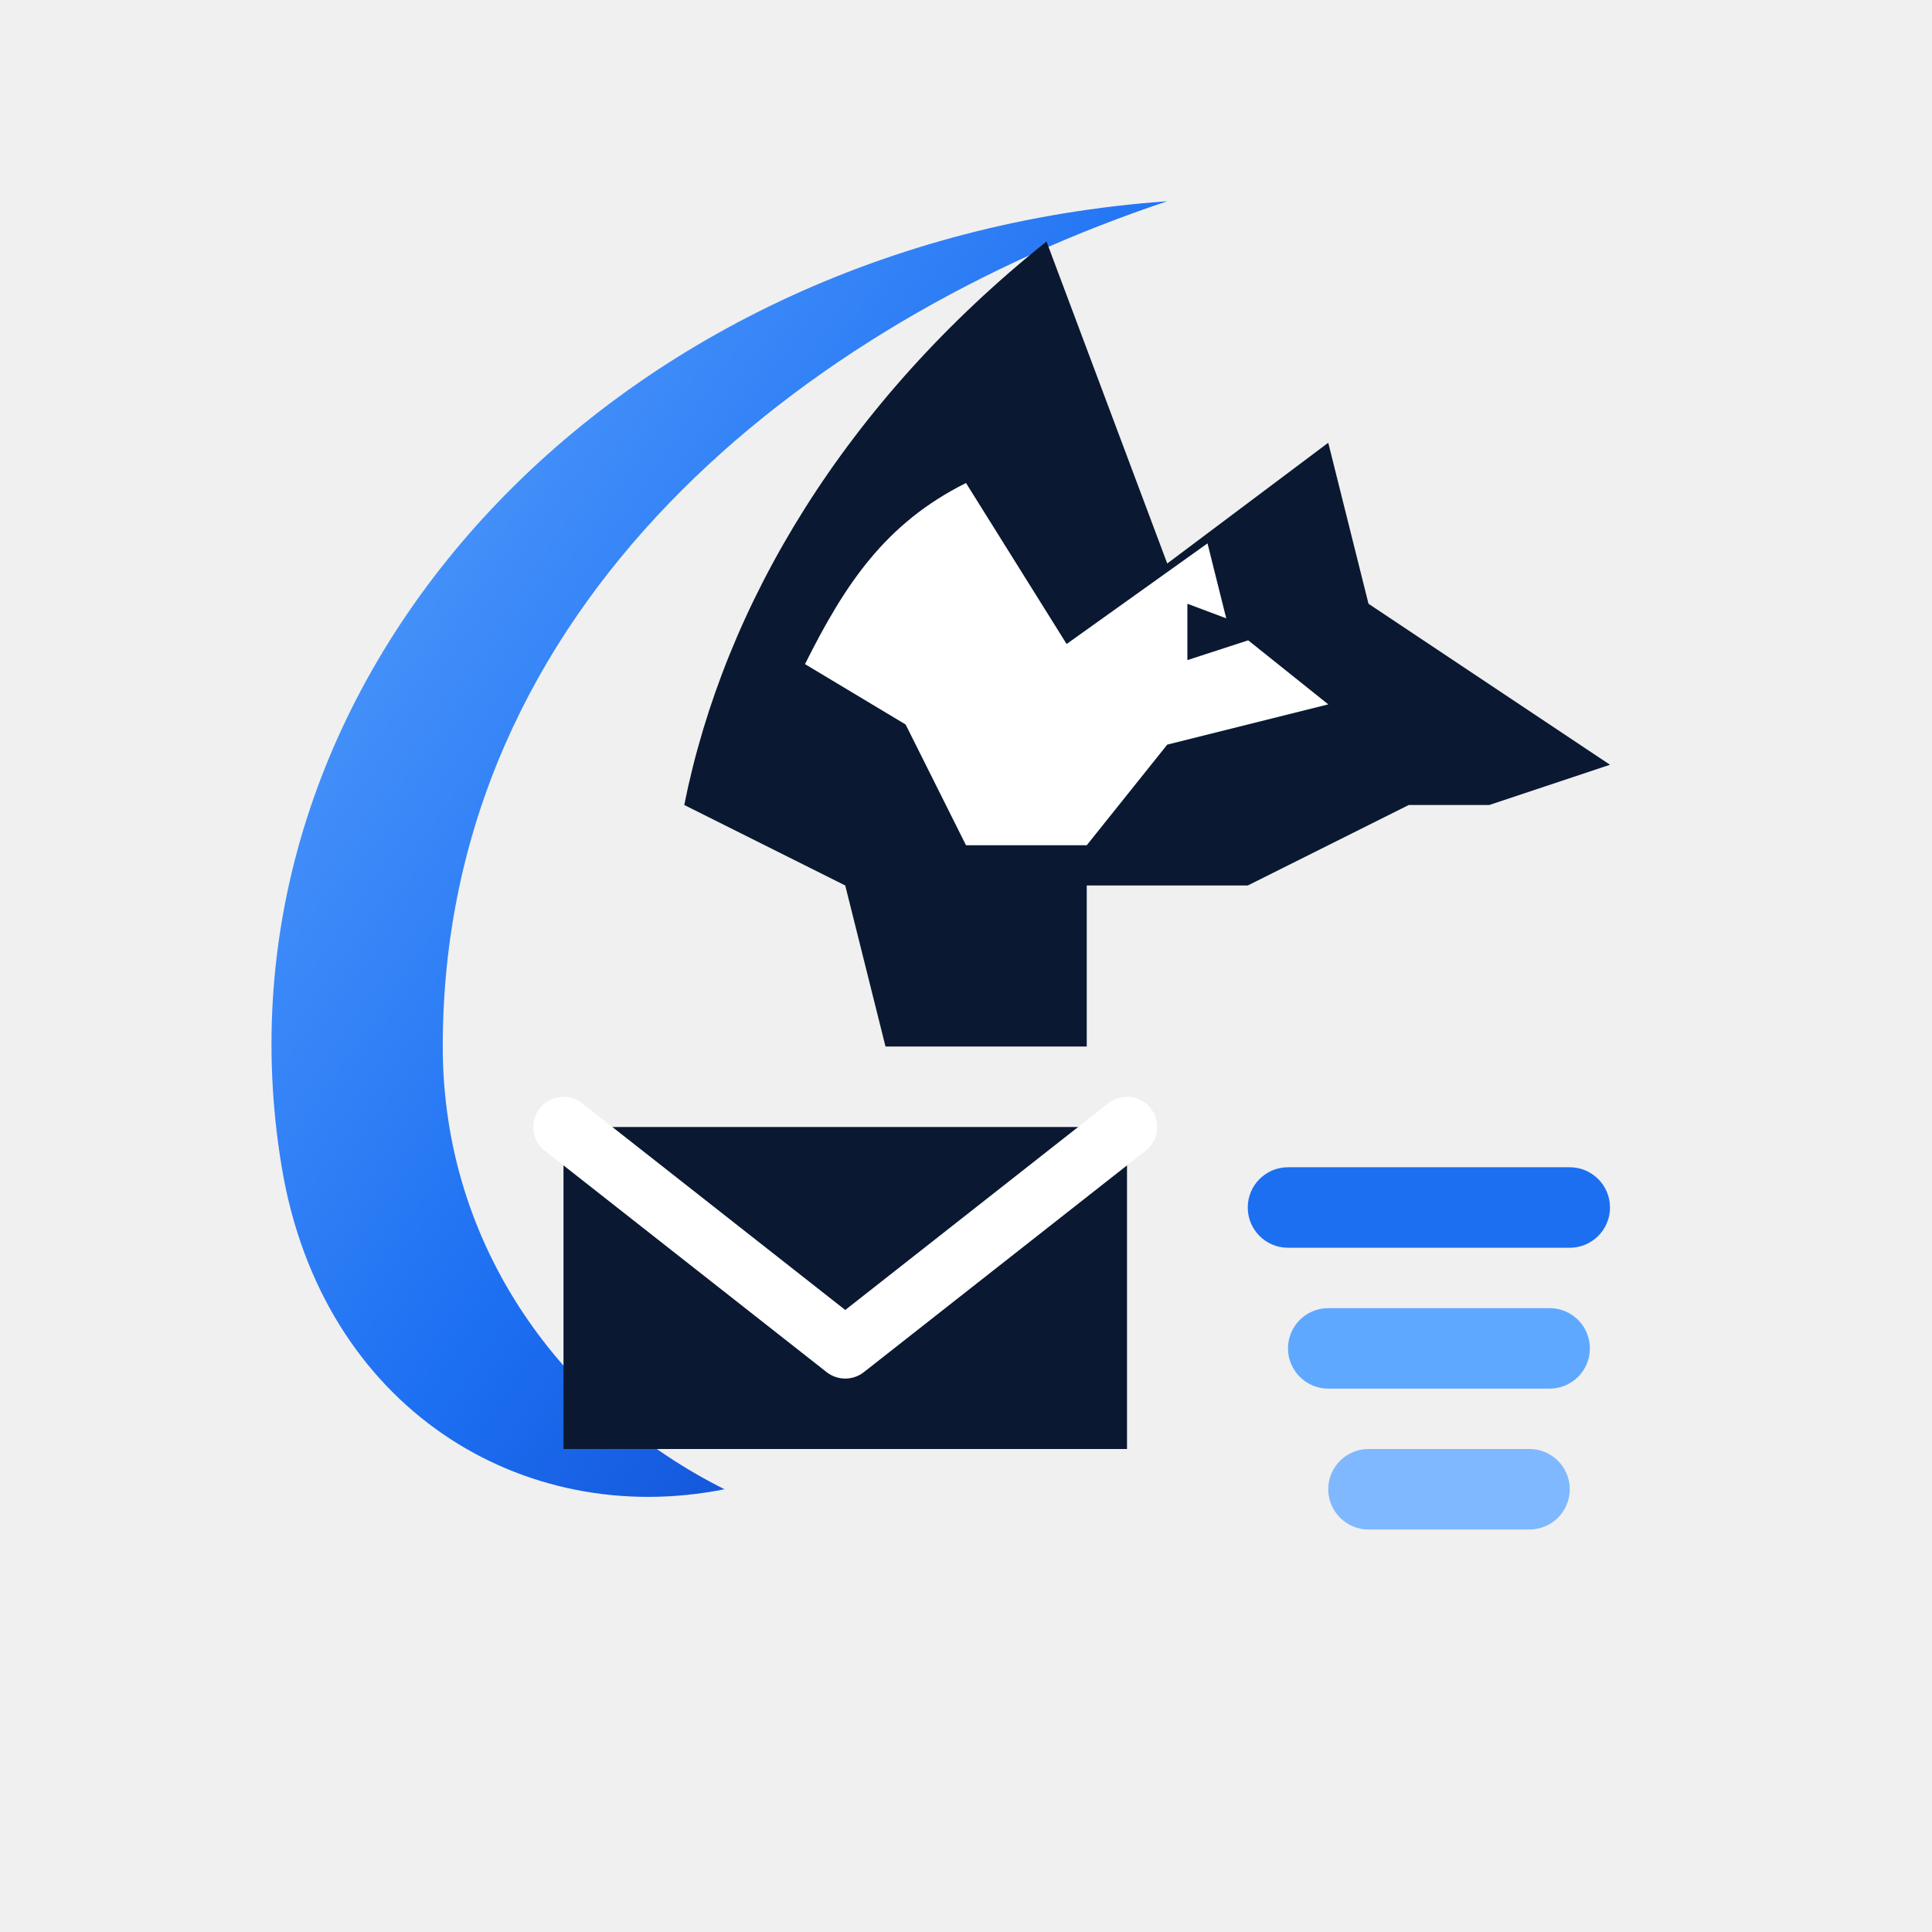
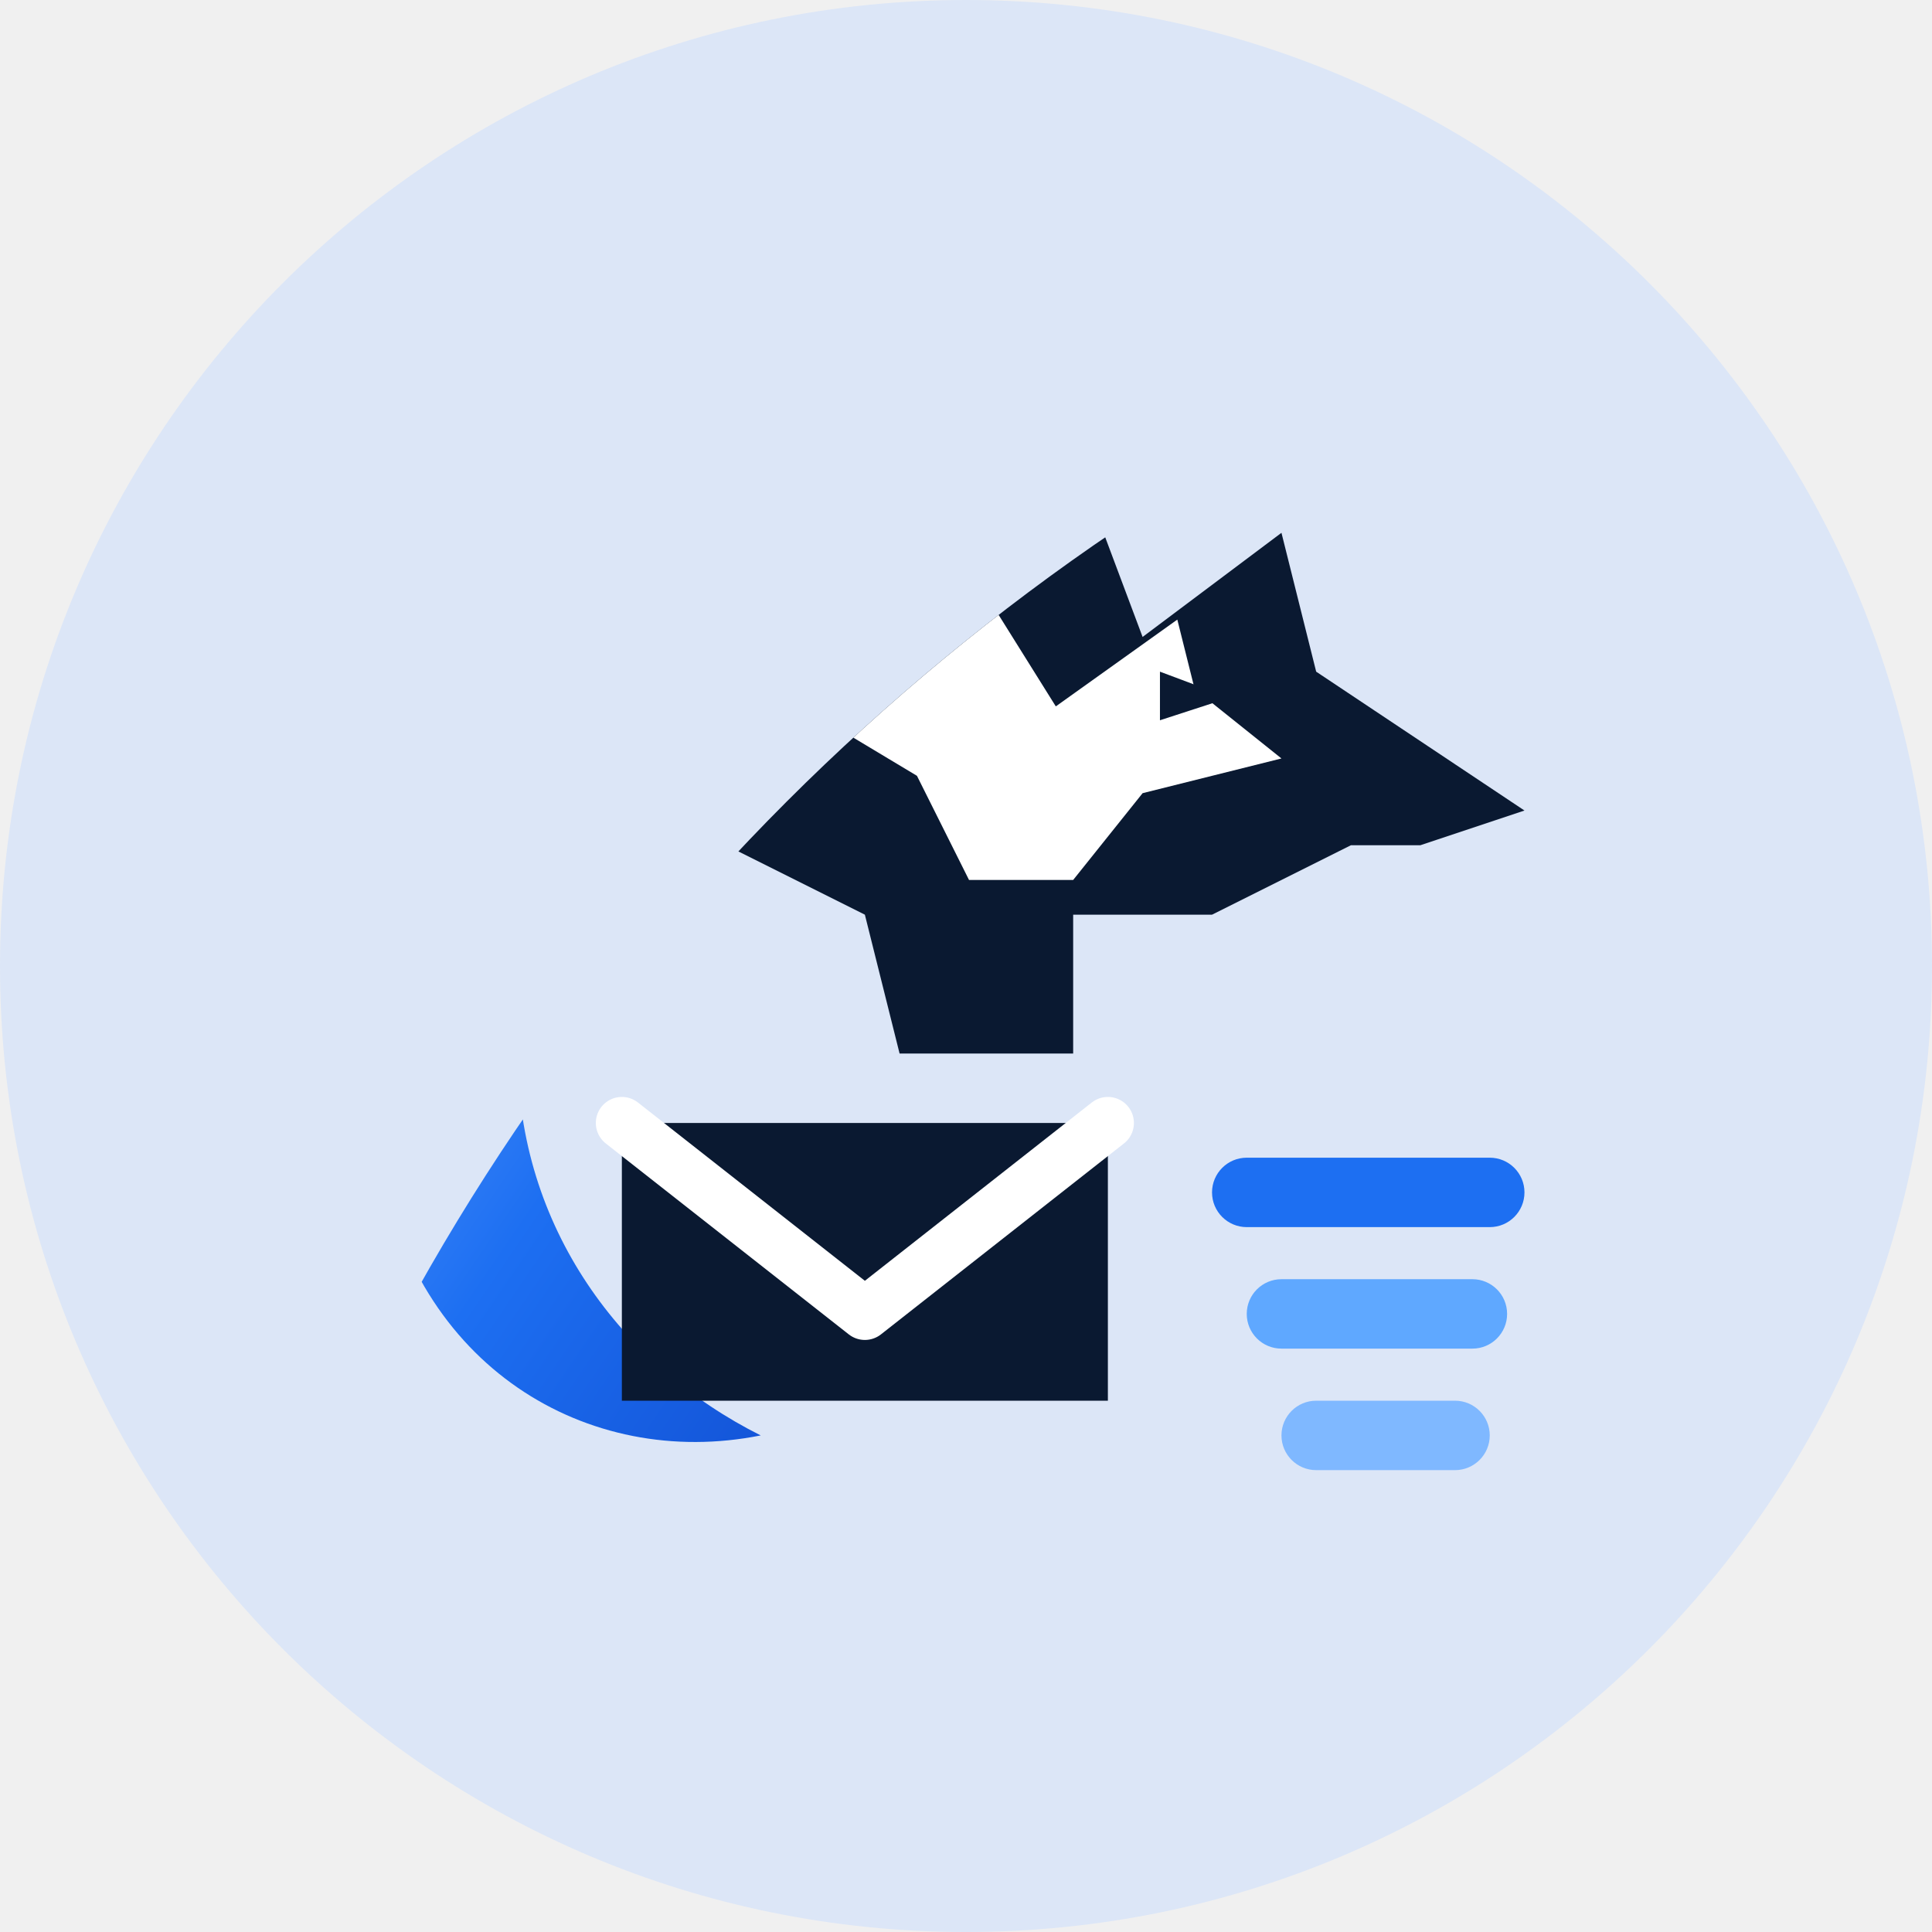
- <svg xmlns="http://www.w3.org/2000/svg" viewBox="0 0 96 96" role="img" aria-label="ColdFox logo">
+ <svg xmlns="http://www.w3.org/2000/svg" viewBox="0 0 256 256" role="img" aria-label="ColdFox favicon">
  <defs>
-     <linearGradient id="foxBlue" x1="0" y1="0" x2="1" y2="1">
-       <stop offset="0" stop-color="#5FA8FF" />
-       <stop offset="0.55" stop-color="#1D6FF2" />
+     <linearGradient id="favBlue" x1="0" y1="0" x2="1" y2="1">
+       <stop offset="0" stop-color="#8FC2FF" />
+       <stop offset="0.5" stop-color="#1D6FF2" />
      <stop offset="1" stop-color="#0A3CC0" />
    </linearGradient>
+     <clipPath id="favClip">
+       <circle cx="128" cy="128" r="128" />
+     </clipPath>
  </defs>
-   <path d="M14 58 C10 34 30 12 58 10 C40 16 22 30 22 52 C22 62 28 70 36 74 C26 76 16 70 14 58Z" fill="url(#foxBlue)" />
-   <path d="M52 12 L58 28 L66 22 L68 30 L80 38 L74 40 L70 40 L62 44 L54 44 L54 52 L44 52 L42 44 L34 40 C36 30 42 20 52 12Z" fill="#0A1931" />
-   <path d="M48 24 L53 32 L60 27 L61 31 L66 35 L58 37 L54 42 L48 42 L45 36 L40 33 C42 29 44 26 48 24Z" fill="#ffffff" />
-   <path d="M59 30 L63 31.5 L59 32.8 Z" fill="#0A1931" />
-   <path d="M28 56 L56 56 L56 72 L28 72 Z" fill="#0A1931" />
-   <path d="M28 56 L42 67 L56 56" fill="none" stroke="#ffffff" stroke-width="3" stroke-linecap="round" stroke-linejoin="round" />
-   <rect x="62" y="58" width="18" height="4" rx="2" fill="#1D6FF2" />
-   <rect x="64" y="65" width="15" height="4" rx="2" fill="#5FA8FF" />
-   <rect x="66" y="72" width="12" height="4" rx="2" fill="#7FB8FF" />
+   <circle cx="128" cy="128" r="128" fill="#DCE6F7" />
+   <g clip-path="url(#favClip)" transform="translate(18 20) scale(2.3)">
+     <path d="M14 58 C10 34 30 12 58 10 C40 16 22 30 22 52 C22 62 28 70 36 74 C26 76 16 70 14 58Z" fill="url(#favBlue)" />
+     <path d="M52 12 L58 28 L66 22 L68 30 L80 38 L74 40 L70 40 L62 44 L54 44 L54 52 L44 52 L42 44 L34 40 C36 30 42 20 52 12Z" fill="#0A1931" />
+     <path d="M48 24 L53 32 L60 27 L61 31 L66 35 L58 37 L54 42 L48 42 L45 36 L40 33 C42 29 44 26 48 24Z" fill="#ffffff" />
+     <path d="M59 30 L63 31.5 L59 32.8 Z" fill="#0A1931" />
+     <path d="M28 56 L56 56 L56 72 L28 72 Z" fill="#0A1931" />
+     <path d="M28 56 L42 67 L56 56" fill="none" stroke="#ffffff" stroke-width="3" stroke-linecap="round" stroke-linejoin="round" />
+     <rect x="62" y="58" width="18" height="4" rx="2" fill="#1D6FF2" />
+     <rect x="64" y="65" width="15" height="4" rx="2" fill="#5FA8FF" />
+     <rect x="66" y="72" width="12" height="4" rx="2" fill="#7FB8FF" />
+   </g>
</svg>
